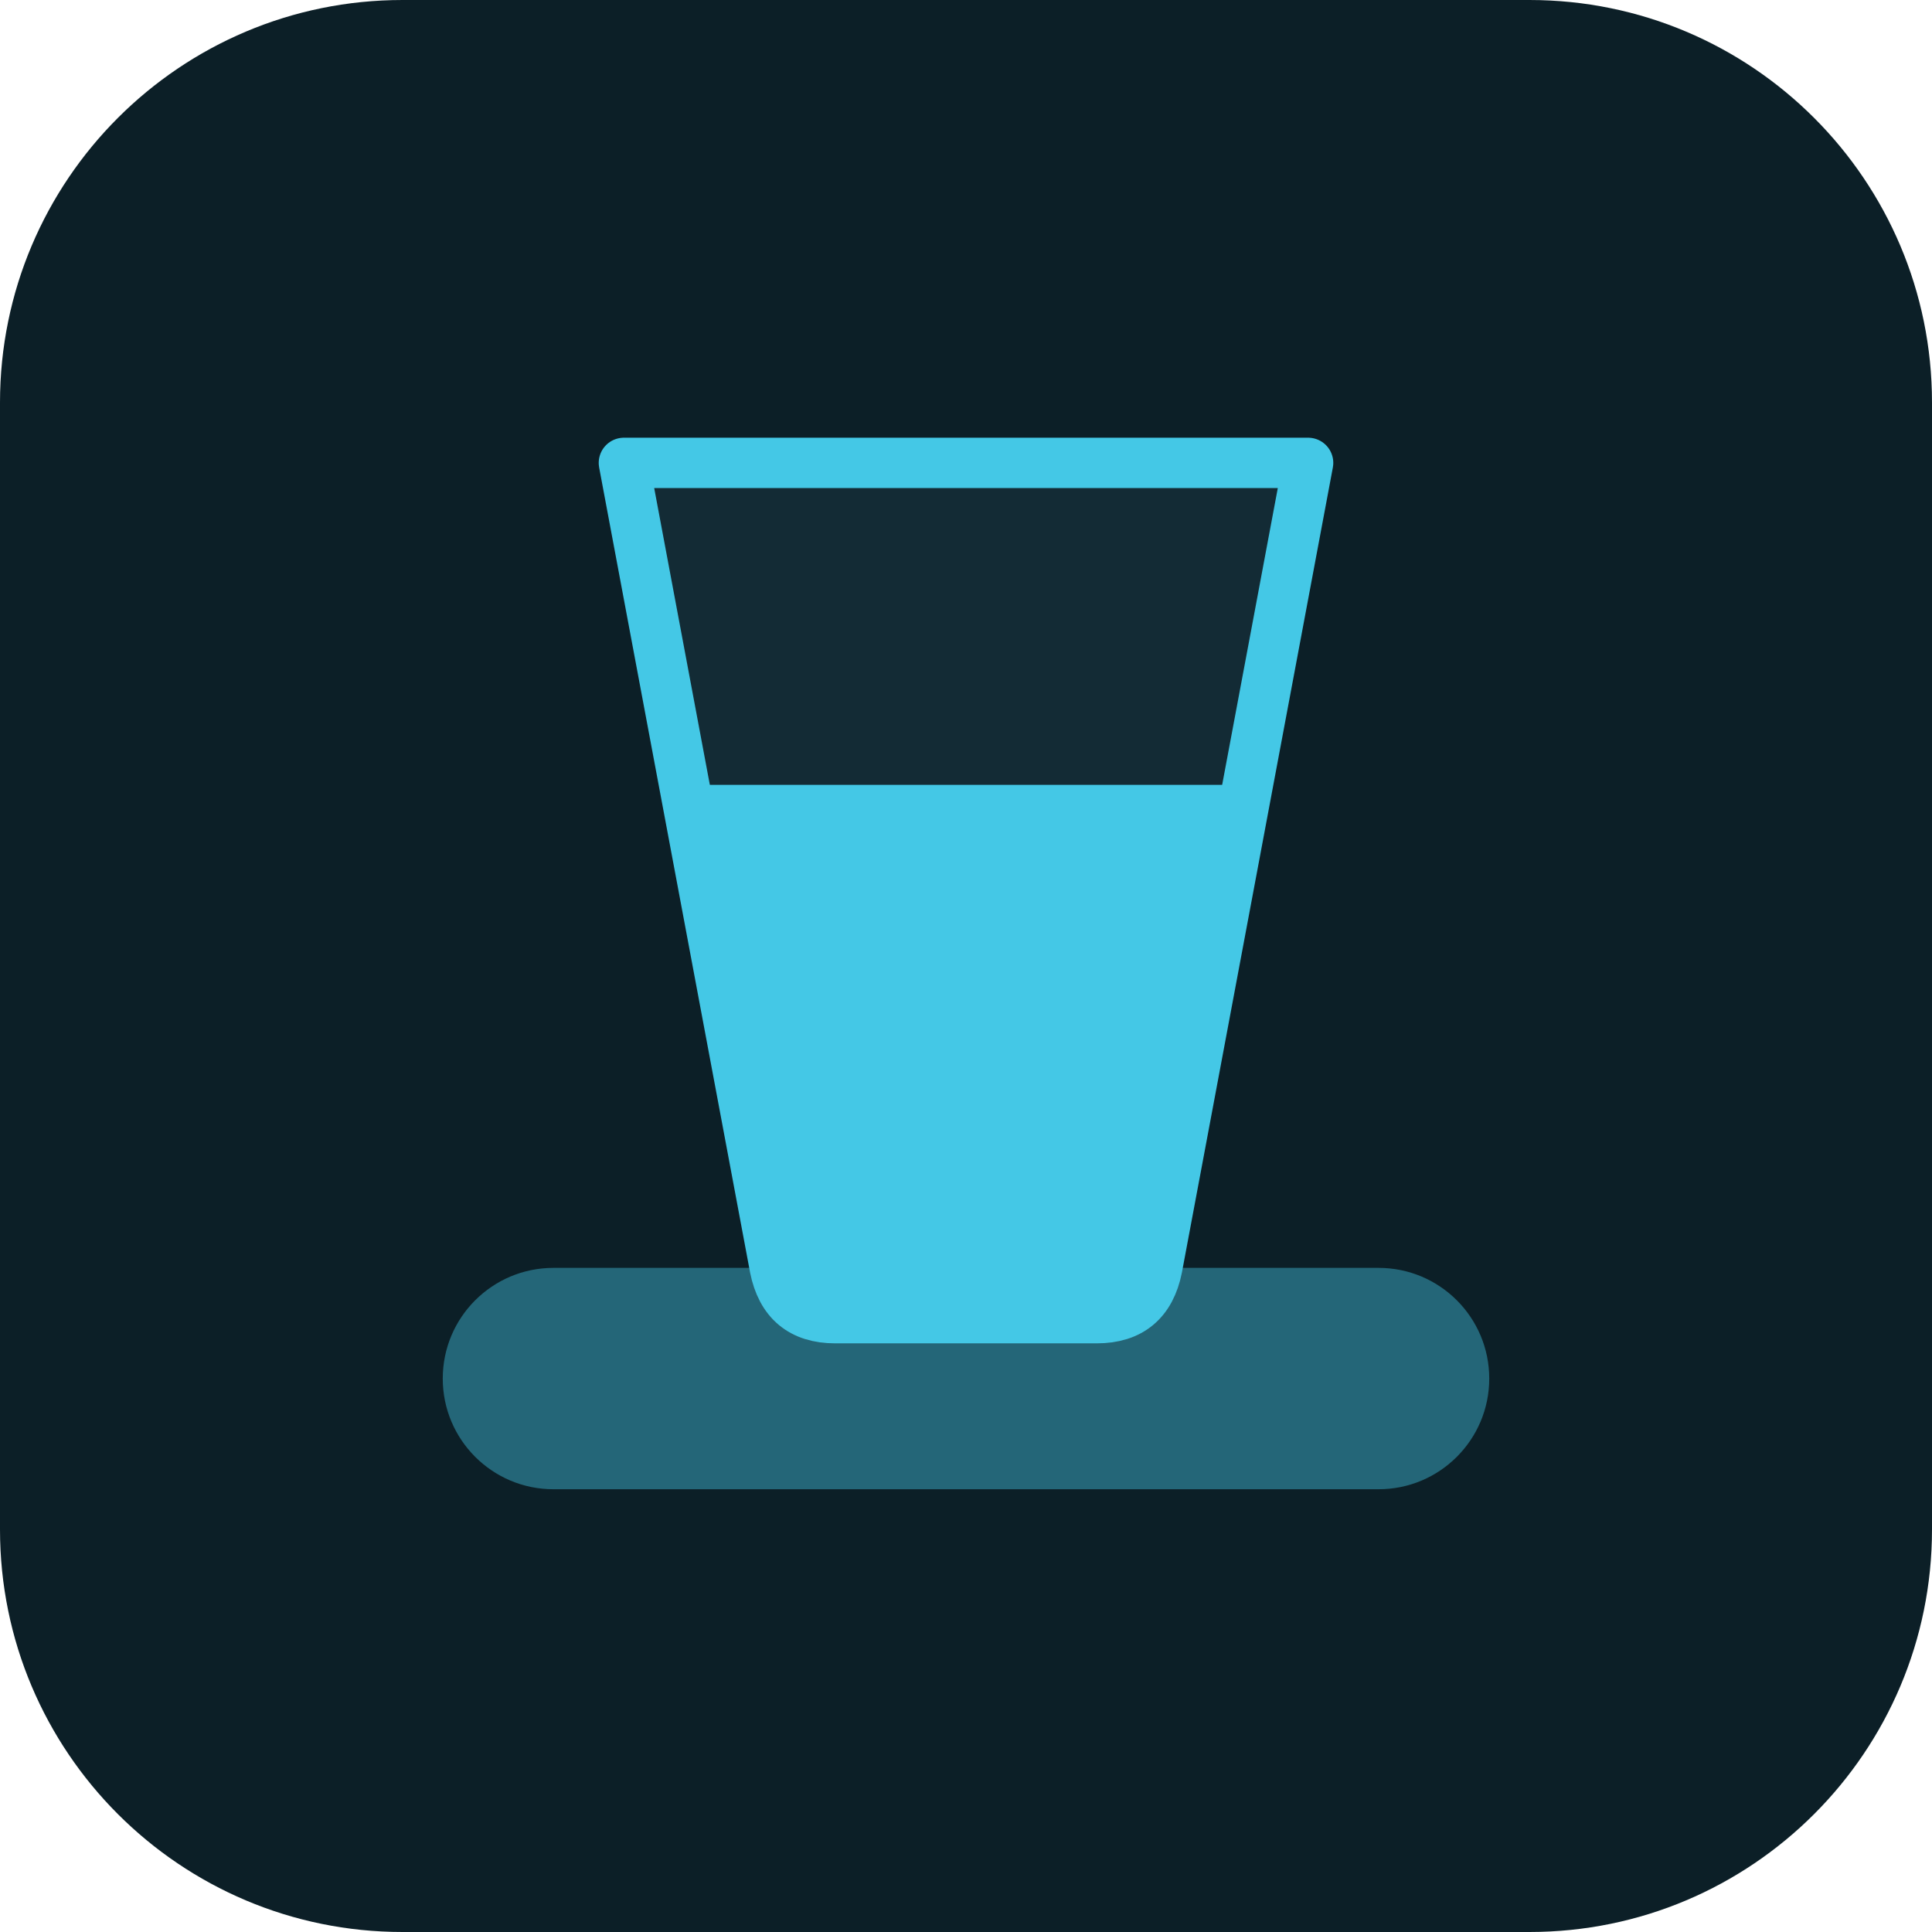
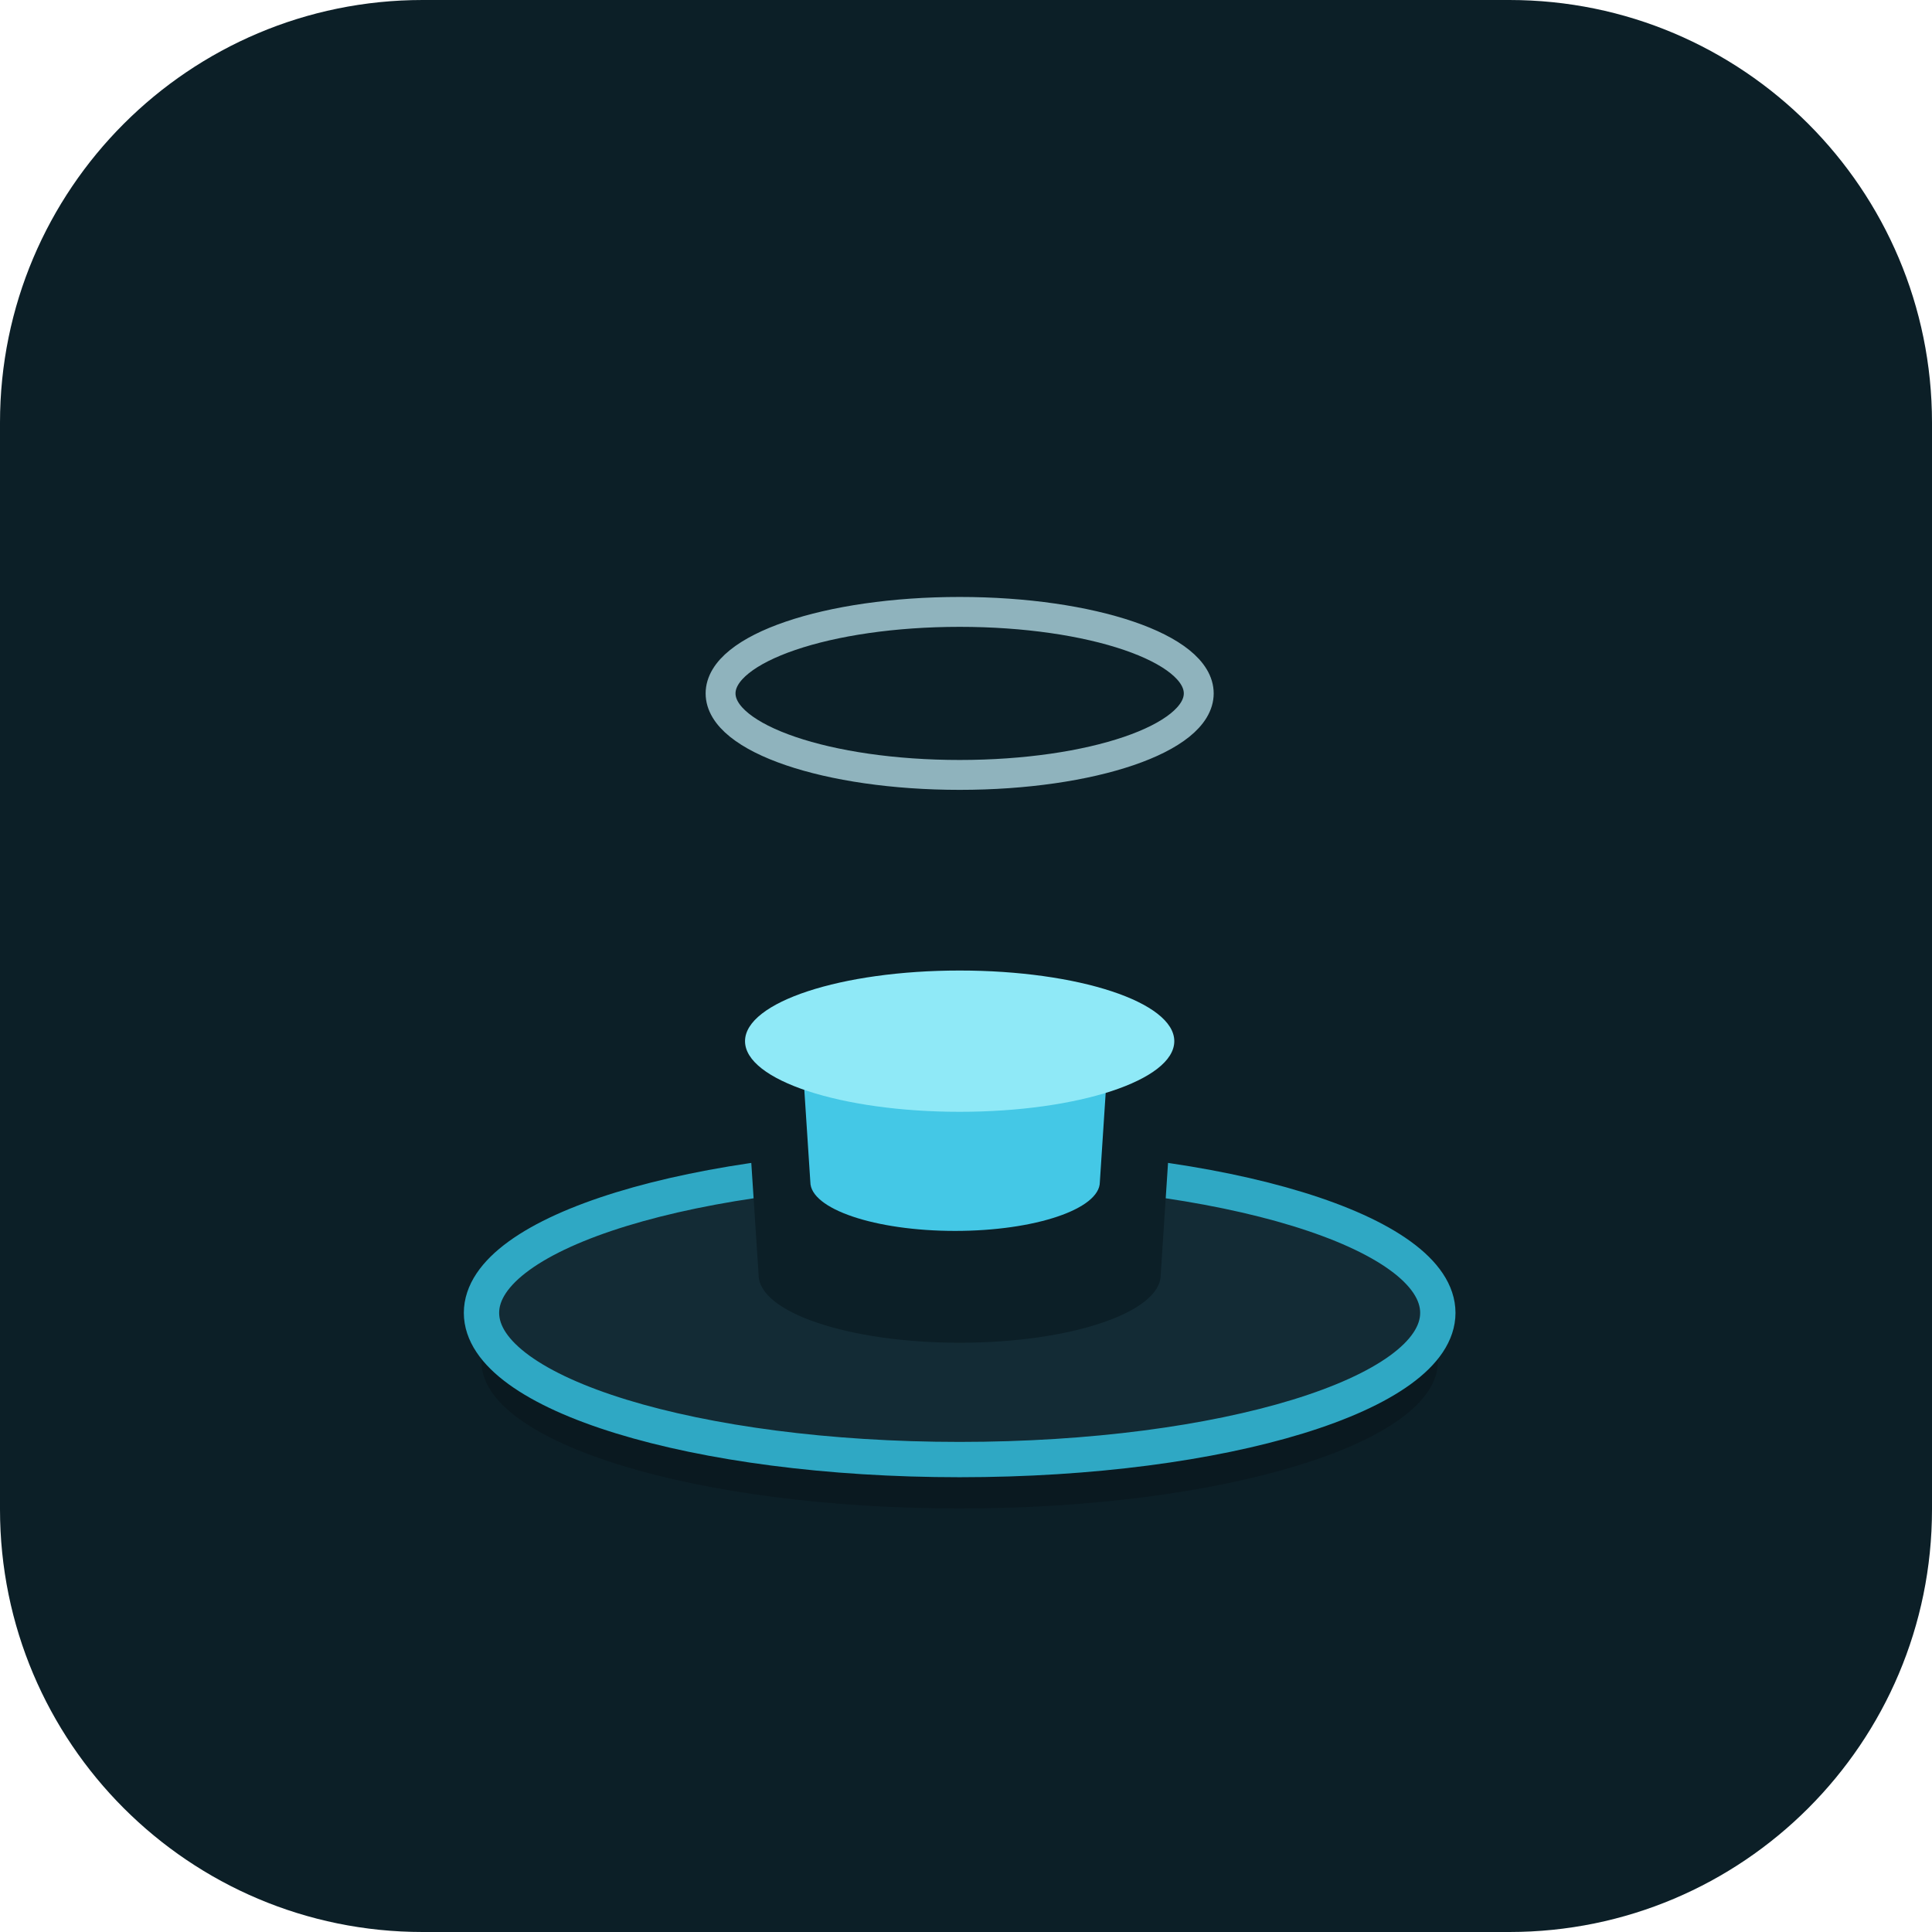
- <svg xmlns="http://www.w3.org/2000/svg" viewBox="0 0 192 192" width="192" height="192" role="img" aria-label="Smart Hydration Coaster">
+ <svg xmlns="http://www.w3.org/2000/svg" viewBox="0 0 512 512" width="512" height="512" role="img" aria-label="Smart Hydration Coaster">
+   <rect width="512" height="512" rx="112" fill="#0C1F27" />
  <defs>
-     <clipPath id="glass">
-       <path d="M62 46 L130 46 L115 126 Q114 131 109 131 L83 131 Q78 131 77 126 Z" />
+     <clipPath id="cup">
+       <path transform="translate(70 70) scale(0.72)" d="M168,158 L182,372 A74,25 0 0 0 330,372 L344,158 Z" />
    </clipPath>
  </defs>
-   <rect width="192" height="192" rx="40" fill="#0C1F27" />
-   <rect x="44" y="126" width="104" height="22" rx="11" fill="#44C8E6" opacity="0.42" />
-   <path d="M62 46 L130 46 L115 126 Q114 131 109 131 L83 131 Q78 131 77 126 Z" fill="#132B35" stroke="#44C8E6" stroke-width="5" stroke-linejoin="round" />
-   <rect x="56" y="78" width="80" height="60" fill="#44C8E6" clip-path="url(#glass)" />
+   <g transform="translate(70 70) scale(0.72)">
+     <ellipse cx="256" cy="404" rx="176" ry="54" fill="#0A1920" />
+     <ellipse cx="256" cy="386" rx="176" ry="54" fill="#132B35" stroke="#2FA8C4" stroke-width="13" />
+     <path d="M168,158 L182,372 A74,25 0 0 0 330,372 L344,158 Z" fill="#0C1F27" />
+     <rect x="160" y="286" width="192" height="120" fill="#44C8E6" clip-path="url(#cup)" />
+     <ellipse cx="256" cy="286" rx="79" ry="26" fill="#8FE9F7" />
+     <ellipse cx="256" cy="158" rx="88" ry="30" fill="#0C1F27" stroke="#8FB3BD" stroke-width="11" />
+   </g>
</svg>
